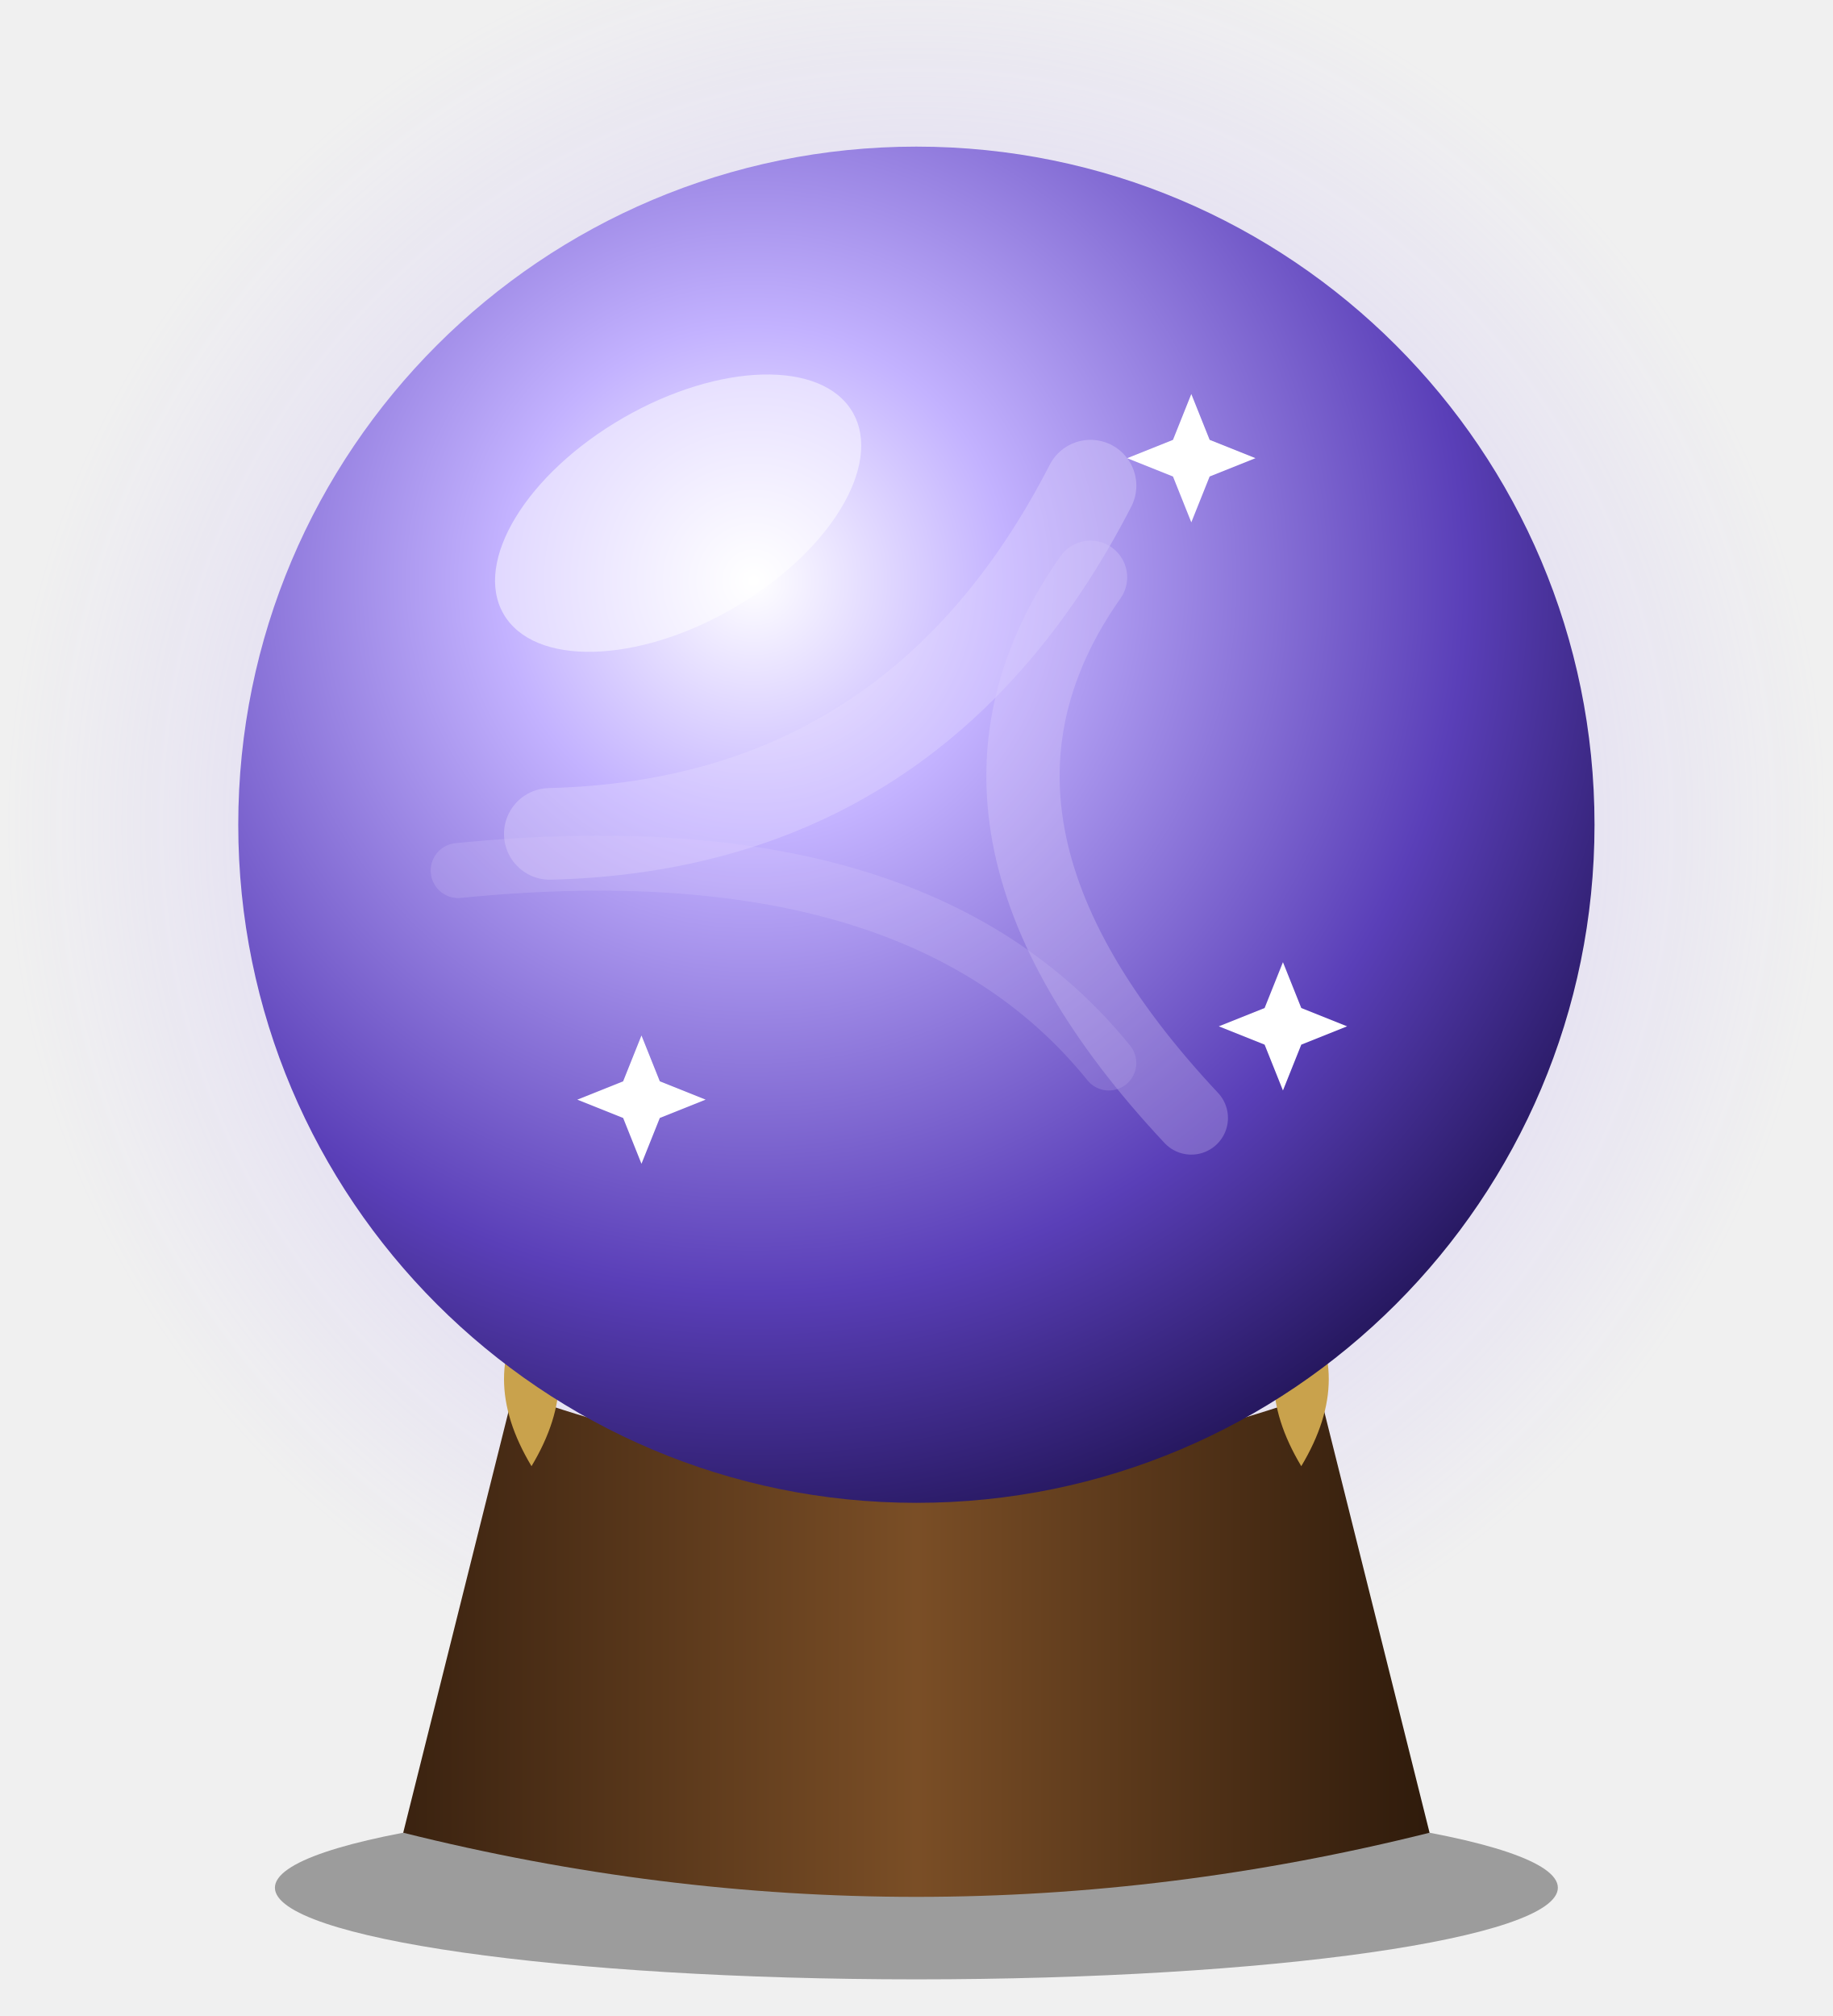
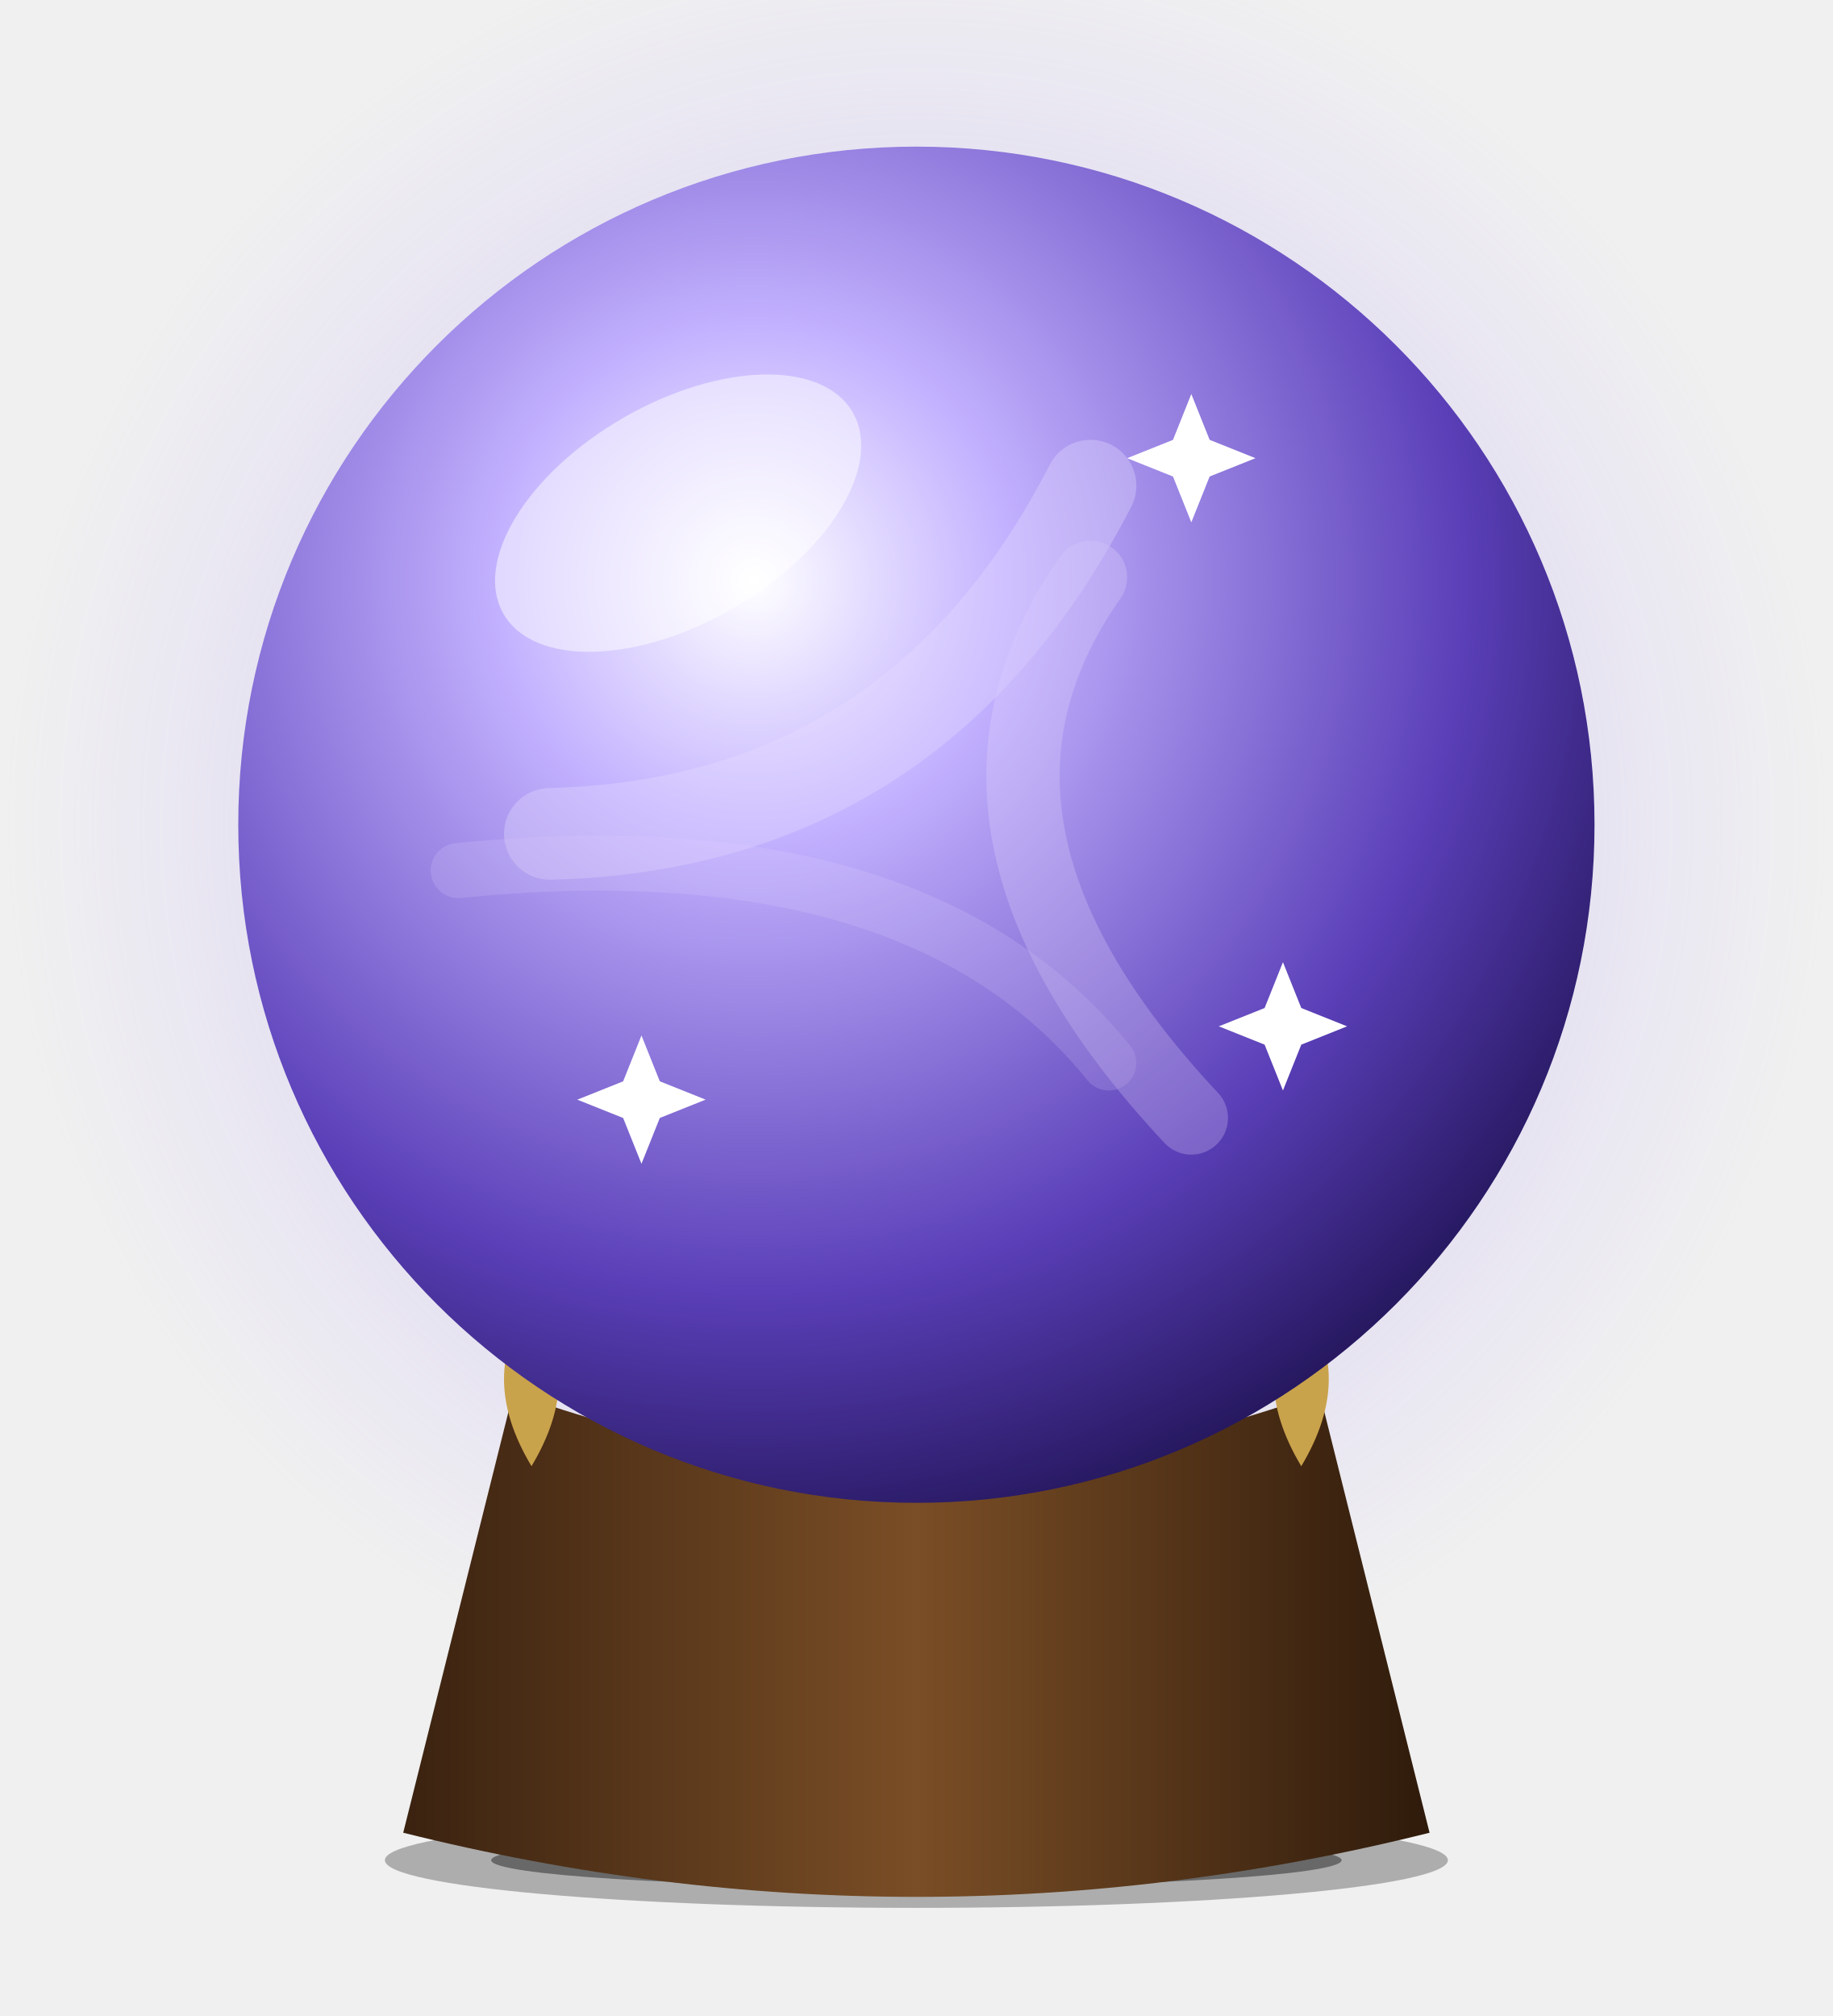
<svg xmlns="http://www.w3.org/2000/svg" width="200" height="220" viewBox="0 0 200 220">
  <defs>
    <radialGradient id="orb" cx=".38" cy=".32" r=".75">
      <stop offset="0" stop-color="#e9e2ff" />
      <stop offset=".25" stop-color="#9c86e6" />
      <stop offset=".7" stop-color="#3b2a7a" />
      <stop offset="1" stop-color="#140c33" />
    </radialGradient>
    <radialGradient id="orbHot" cx=".38" cy=".32" r=".75">
      <stop offset="0" stop-color="#ffffff" />
      <stop offset=".25" stop-color="#c3b2ff" />
      <stop offset=".7" stop-color="#5a3fb8" />
      <stop offset="1" stop-color="#1d1150" />
    </radialGradient>
    <radialGradient id="aura">
      <stop offset="0" stop-color="#b7a2ff" stop-opacity=".6" />
      <stop offset="1" stop-color="#b7a2ff" stop-opacity="0" />
    </radialGradient>
    <linearGradient id="stand" x1="0" x2="1">
      <stop offset="0" stop-color="#3a2210" />
      <stop offset=".5" stop-color="#7a4e26" />
      <stop offset="1" stop-color="#2e1a0b" />
    </linearGradient>
    <clipPath id="orbClip">
      <circle cx="100" cy="90" r="74" />
    </clipPath>
  </defs>
  <circle cx="100" cy="90" r="100" fill="url(#aura)" />
-   <ellipse cx="100" cy="206" rx="70" ry="10" fill="#000" opacity=".35" />
+   <ellipse cx="100" cy="203" rx="58" ry="5.2" fill="#000" opacity=".28" />
+   <ellipse cx="100" cy="203" rx="46.4" ry="2.9" fill="#000" opacity=".4" />
  <path d="M44 200 L56 152 Q100 168 144 152 L156 200 Q100 214 44 200Z" fill="url(#stand)" />
  <path d="M58 160 q -6 -10 0 -18 q 6 8 0 18z" fill="#c9a24c" />
  <path d="M100 160 q -6 -10 0 -18 q 6 8 0 18z" fill="#c9a24c" />
  <path d="M142 160 q -6 -10 0 -18 q 6 8 0 18z" fill="#c9a24c" />
  <circle cx="100" cy="90" r="74" fill="url(#orbHot)" />
  <g clip-path="url(#orbClip)" opacity=".55">
    <path d="M60 91 Q 100 90 119 53" stroke="#e8deff" stroke-width="10" fill="none" stroke-linecap="round" opacity="0.6" />
    <path d="M119 63 Q 100 90 130 122" stroke="#e8deff" stroke-width="8" fill="none" stroke-linecap="round" opacity="0.45" />
    <path d="M121 116 Q 100 90 50 95" stroke="#e8deff" stroke-width="6" fill="none" stroke-linecap="round" opacity="0.3" />
  </g>
  <ellipse cx="74" cy="56" rx="22" ry="12" fill="#fff" opacity=".5" transform="rotate(-30 74 56)" />
  <path d="M130 43 L132 48 L137 50 L132 52 L130 57 L128 52 L123 50 L128 48Z" fill="#fff" />
  <path d="M70 113 L72 118 L77 120 L72 122 L70 127 L68 122 L63 120 L68 118Z" fill="#fff" />
  <path d="M140 105 L142 110 L147 112 L142 114 L140 119 L138 114 L133 112 L138 110Z" fill="#fff" />
</svg>
